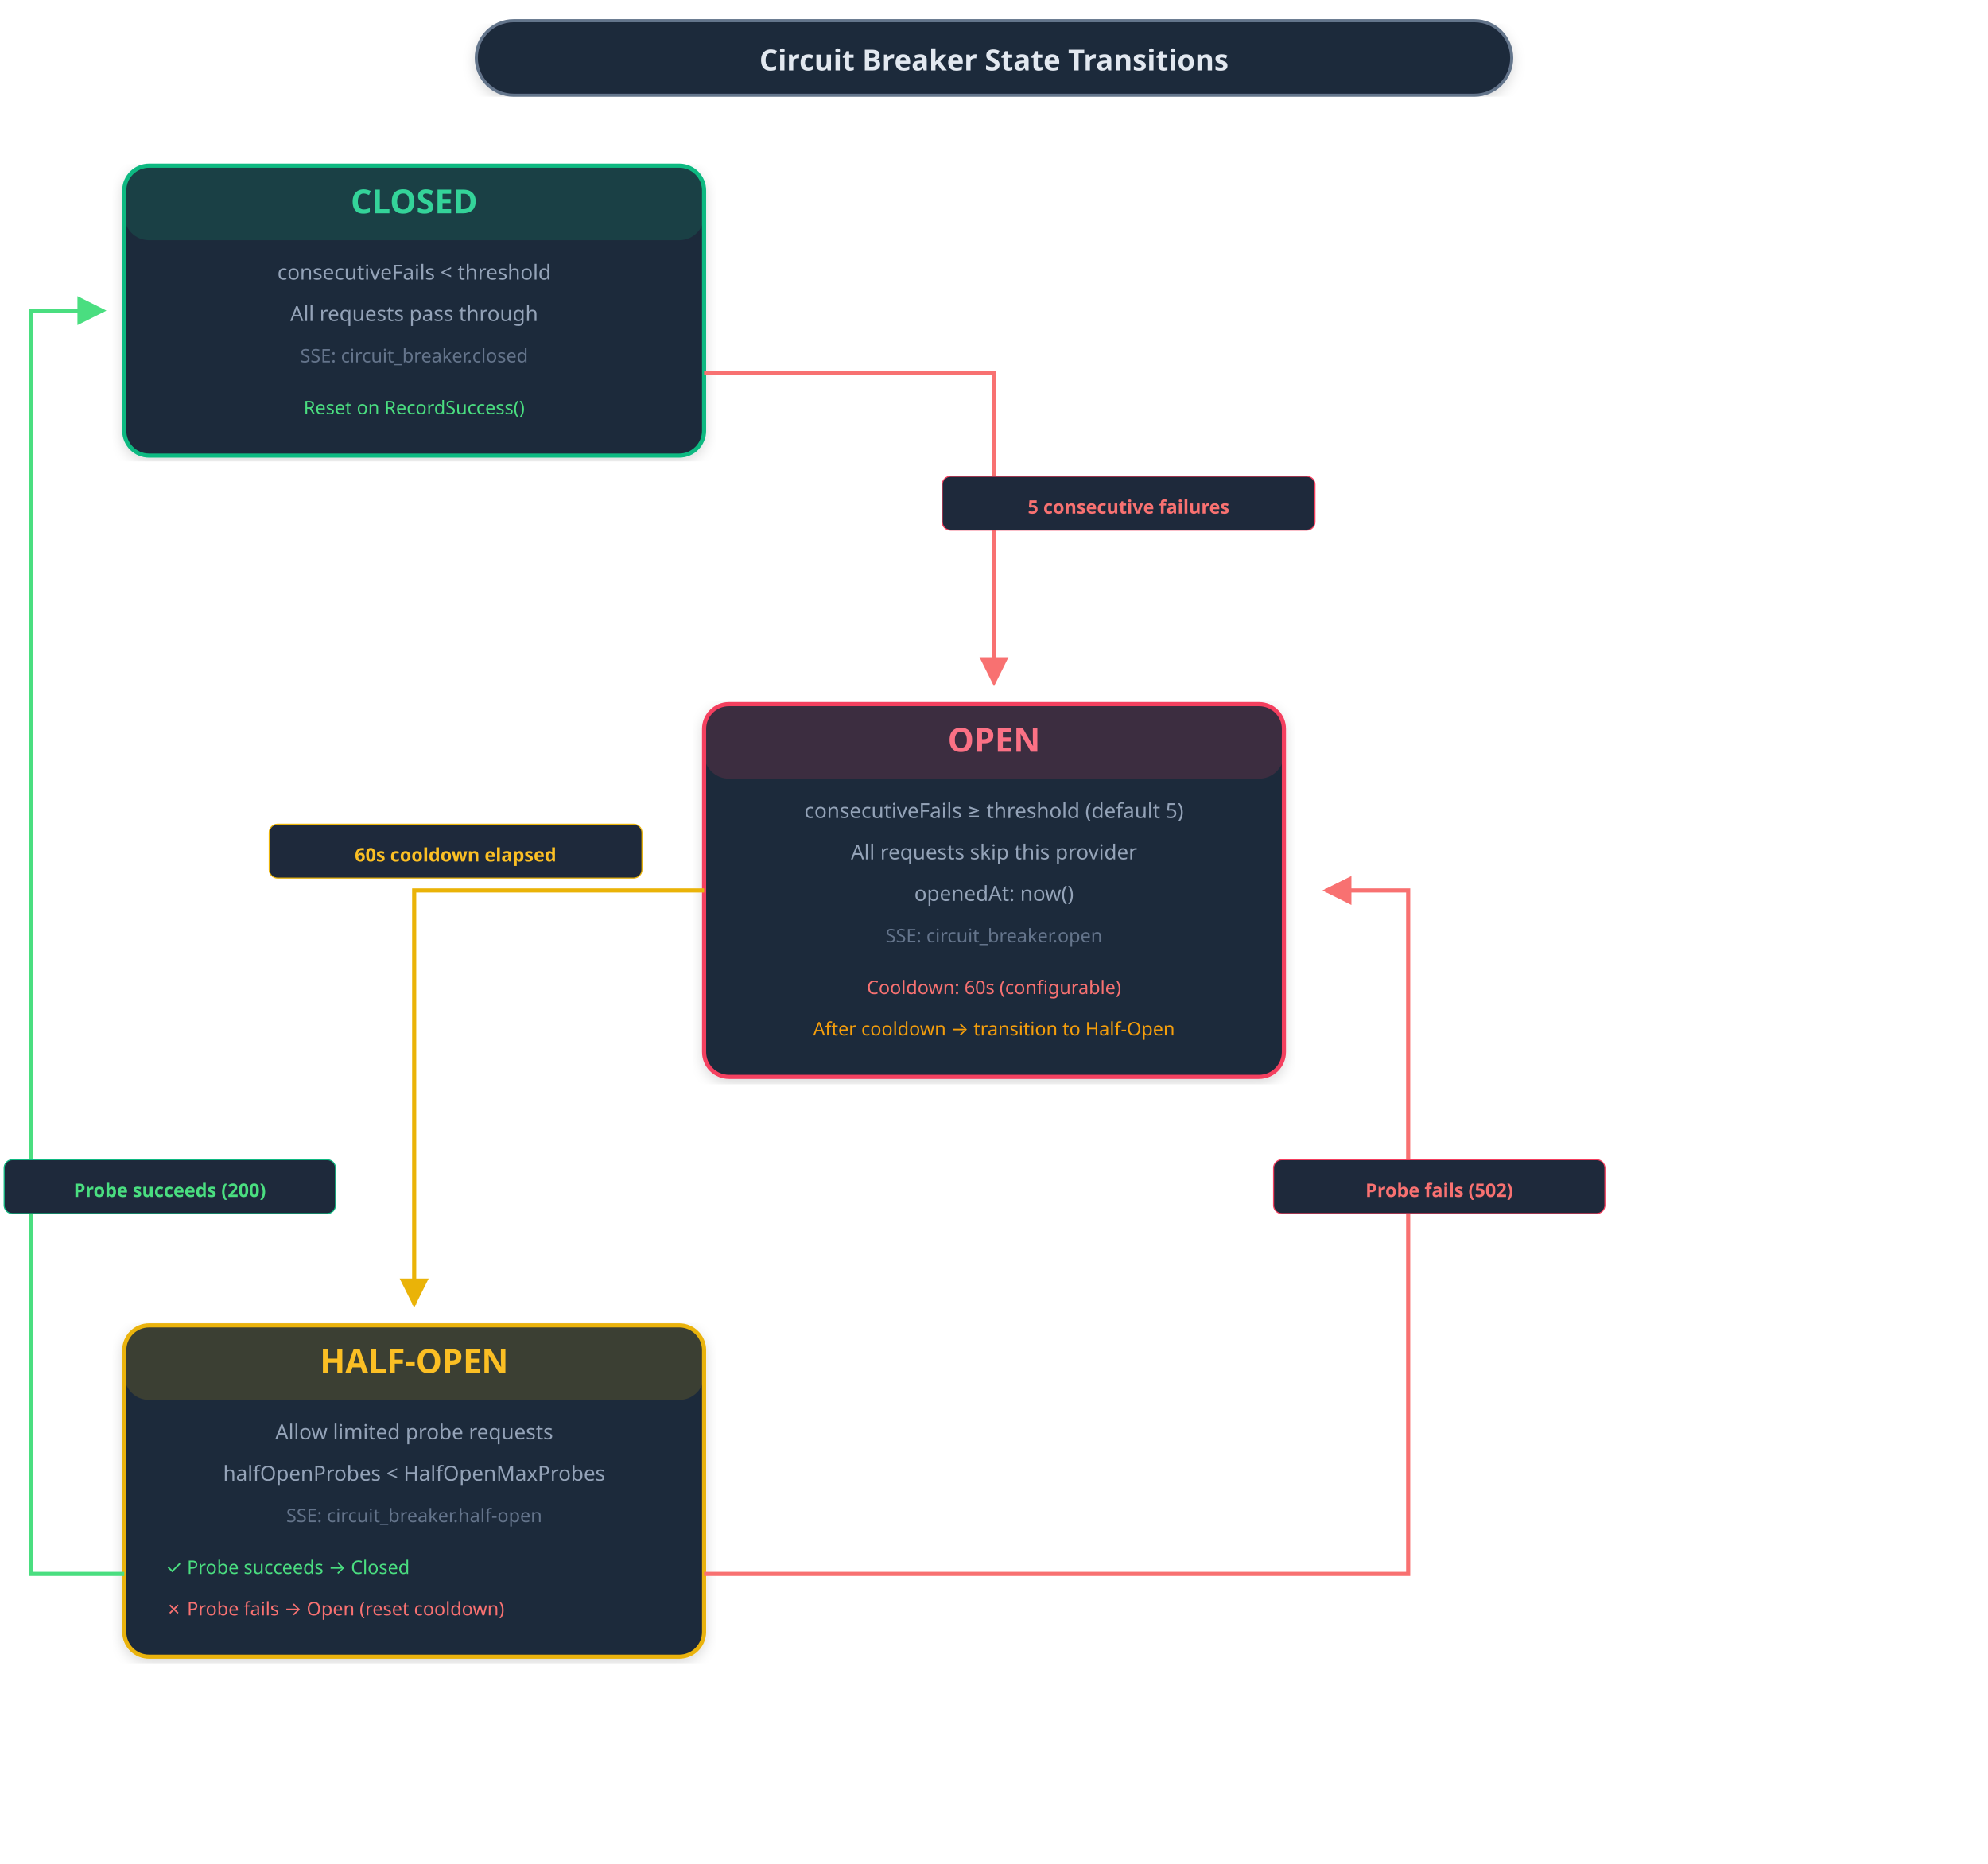
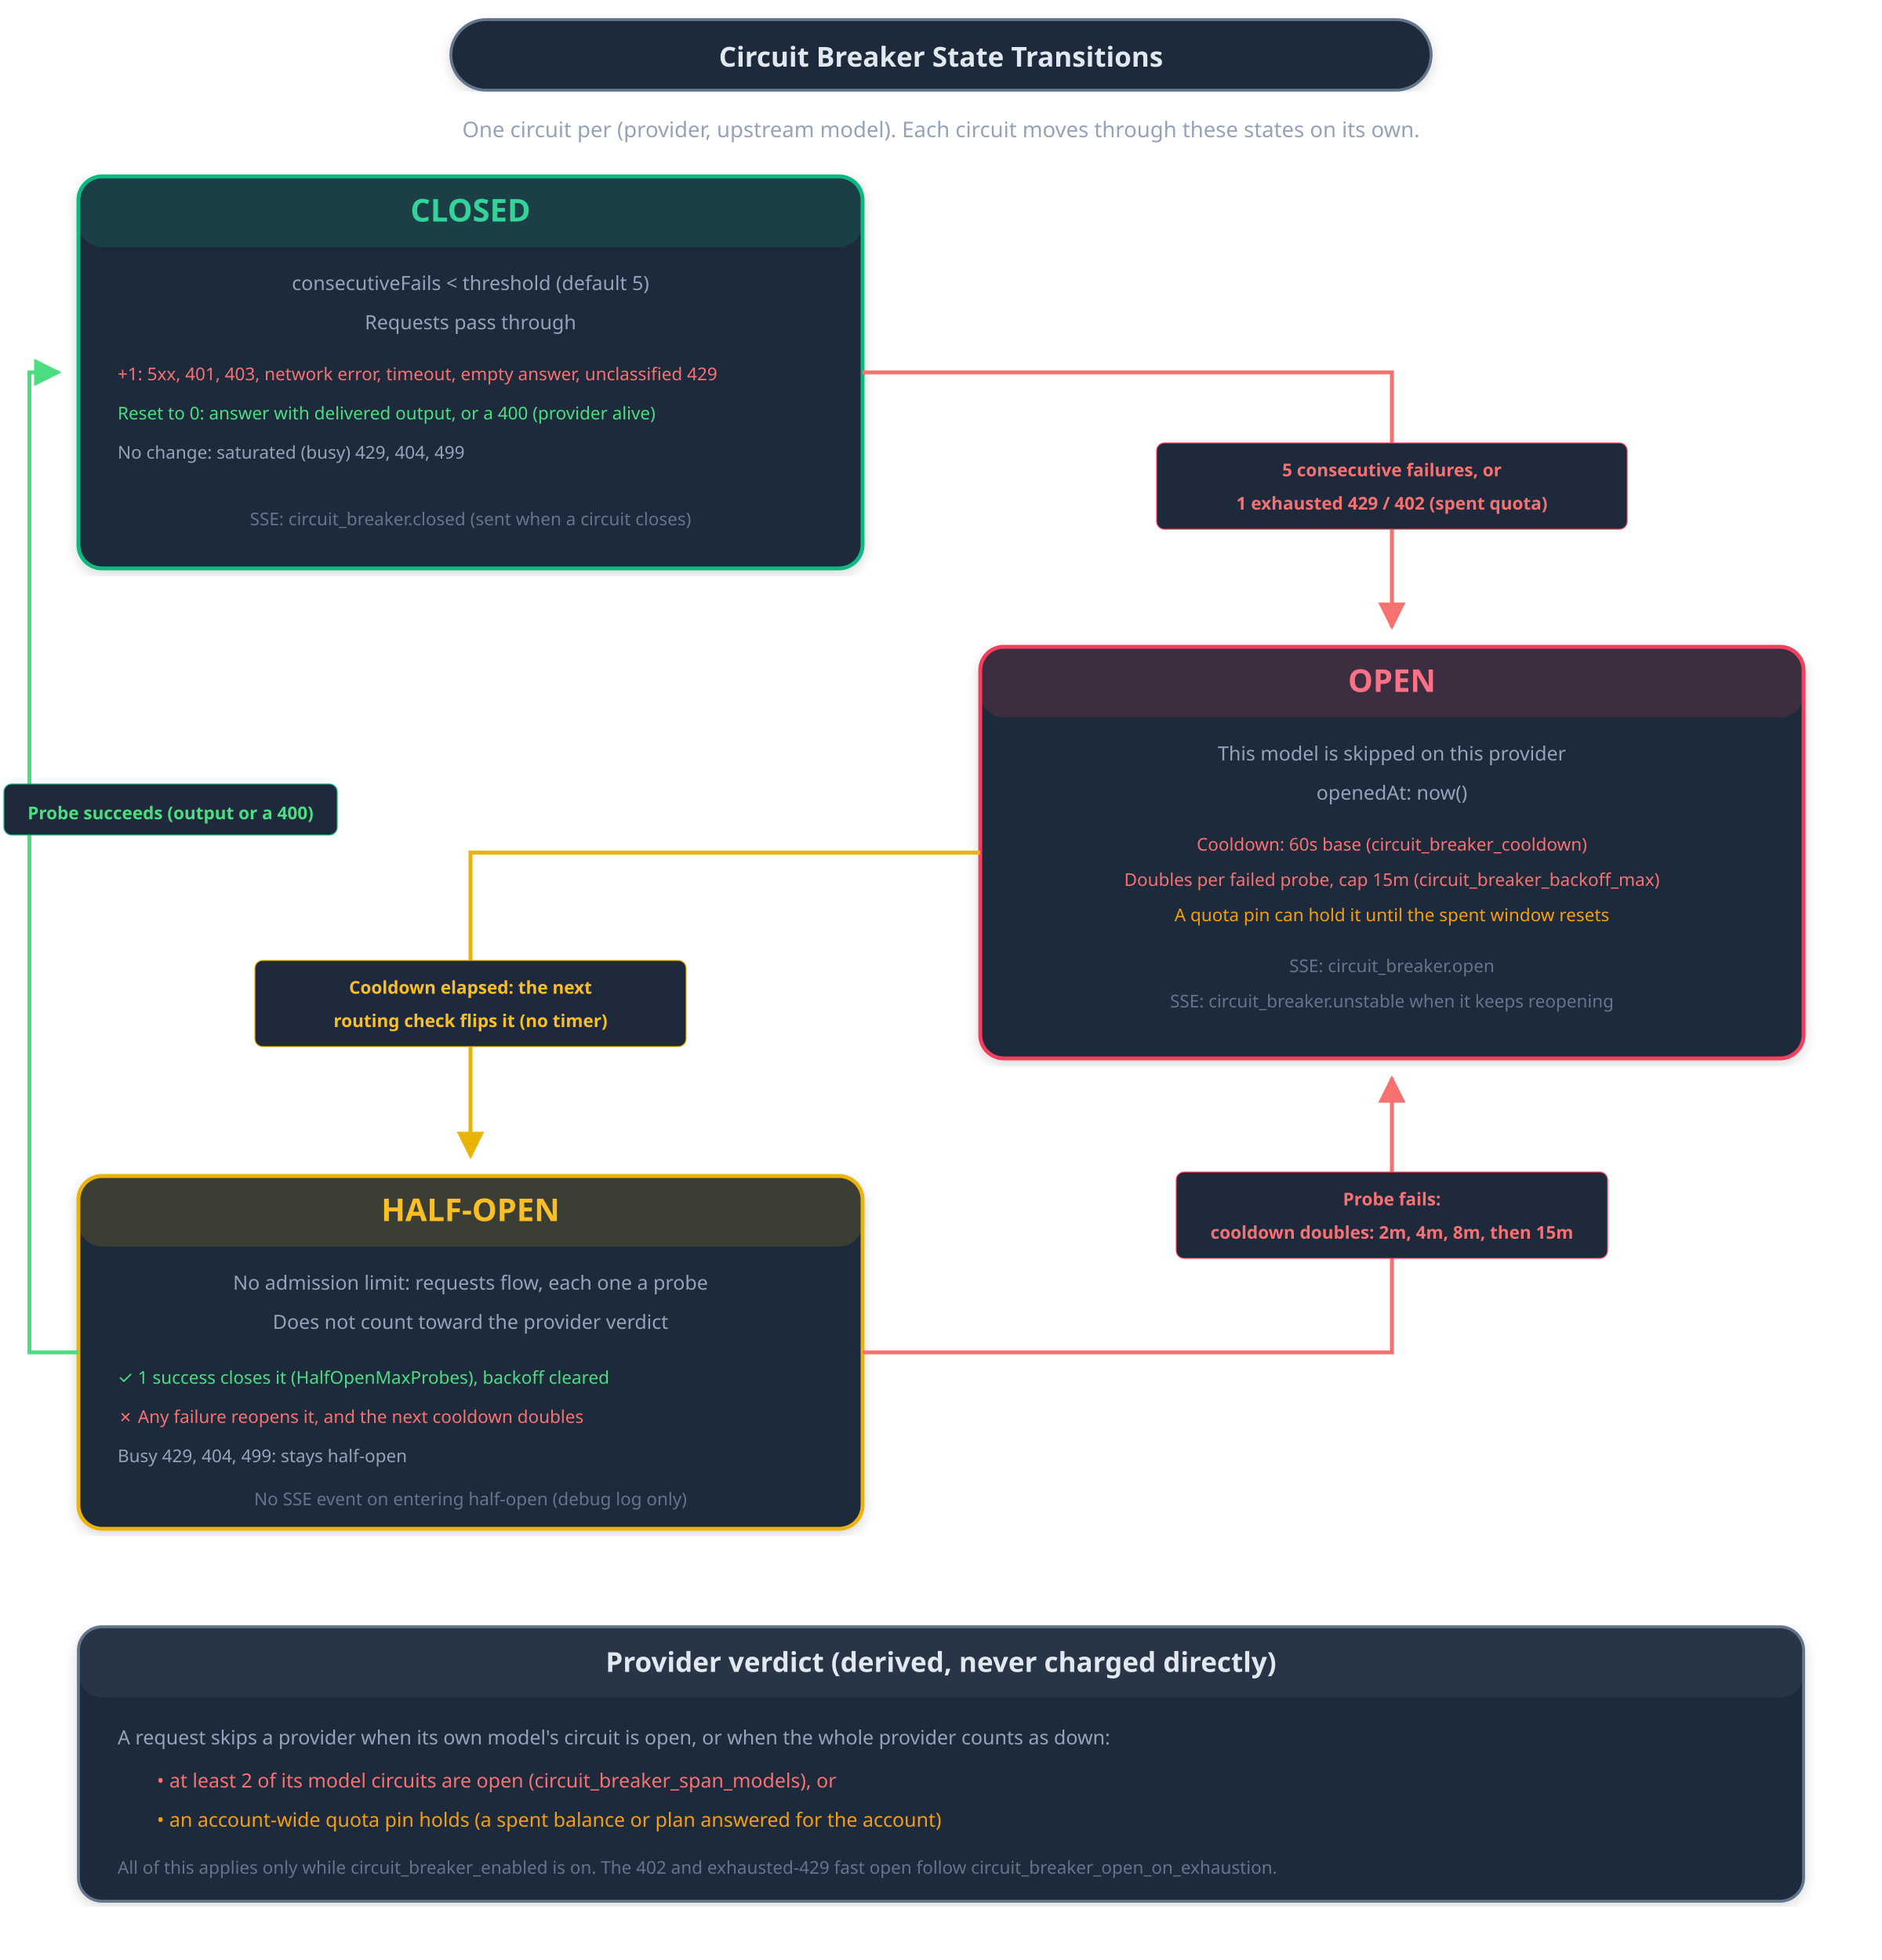
- <svg xmlns="http://www.w3.org/2000/svg" viewBox="0 0 960 900" font-family="'Segoe UI', system-ui, -apple-system, sans-serif">
+ <svg xmlns="http://www.w3.org/2000/svg" viewBox="0 0 960 1000" font-family="'Segoe UI', system-ui, -apple-system, sans-serif">
  <defs>
    <marker id="arr" viewBox="0 0 10 10" refX="9" refY="5" markerWidth="7" markerHeight="7" orient="auto-start-reverse">
      <path d="M 0 0 L 10 5 L 0 10 z" fill="#94a3b8" />
    </marker>
    <marker id="arr-red" viewBox="0 0 10 10" refX="9" refY="5" markerWidth="7" markerHeight="7" orient="auto-start-reverse">
      <path d="M 0 0 L 10 5 L 0 10 z" fill="#f87171" />
    </marker>
    <marker id="arr-grn" viewBox="0 0 10 10" refX="9" refY="5" markerWidth="7" markerHeight="7" orient="auto-start-reverse">
      <path d="M 0 0 L 10 5 L 0 10 z" fill="#4ade80" />
    </marker>
    <marker id="arr-yel" viewBox="0 0 10 10" refX="9" refY="5" markerWidth="7" markerHeight="7" orient="auto-start-reverse">
      <path d="M 0 0 L 10 5 L 0 10 z" fill="#eab308" />
    </marker>
    <filter id="shadow" x="-2%" y="-2%" width="104%" height="104%">
      <feDropShadow dx="0" dy="2" stdDeviation="3" flood-opacity="0.15" />
    </filter>
  </defs>
  <rect x="230" y="10" width="500" height="36" rx="18" fill="#1e293b" stroke="#64748b" stroke-width="1.5" filter="url(#shadow)" />
  <text x="480" y="34" text-anchor="middle" fill="#e2e8f0" font-size="14" font-weight="700">Circuit Breaker State Transitions</text>
-   <rect x="60" y="80" width="280" height="140" rx="12" fill="#1e293b" stroke="#10b981" stroke-width="2" filter="url(#shadow)" />
-   <rect x="60" y="80" width="280" height="36" rx="12" fill="#10b981" opacity="0.15" />
-   <text x="200" y="103" text-anchor="middle" fill="#34d399" font-size="16" font-weight="700">CLOSED</text>
-   <text x="200" y="135" text-anchor="middle" fill="#94a3b8" font-size="10">consecutiveFails &lt; threshold</text>
-   <text x="200" y="155" text-anchor="middle" fill="#94a3b8" font-size="10">All requests pass through</text>
-   <text x="200" y="175" text-anchor="middle" fill="#64748b" font-size="9">SSE: circuit_breaker.closed</text>
-   <text x="200" y="200" text-anchor="middle" fill="#4ade80" font-size="9">Reset on RecordSuccess()</text>
-   <rect x="340" y="340" width="280" height="180" rx="12" fill="#1e293b" stroke="#f43f5e" stroke-width="2" filter="url(#shadow)" />
-   <rect x="340" y="340" width="280" height="36" rx="12" fill="#f43f5e" opacity="0.15" />
-   <text x="480" y="363" text-anchor="middle" fill="#fb7185" font-size="16" font-weight="700">OPEN</text>
-   <text x="480" y="395" text-anchor="middle" fill="#94a3b8" font-size="10">consecutiveFails ≥ threshold (default 5)</text>
-   <text x="480" y="415" text-anchor="middle" fill="#94a3b8" font-size="10">All requests skip this provider</text>
-   <text x="480" y="435" text-anchor="middle" fill="#94a3b8" font-size="10">openedAt: now()</text>
-   <text x="480" y="455" text-anchor="middle" fill="#64748b" font-size="9">SSE: circuit_breaker.open</text>
-   <text x="480" y="480" text-anchor="middle" fill="#f87171" font-size="9">Cooldown: 60s (configurable)</text>
-   <text x="480" y="500" text-anchor="middle" fill="#f59e0b" font-size="9">After cooldown → transition to Half-Open</text>
-   <rect x="60" y="640" width="280" height="160" rx="12" fill="#1e293b" stroke="#eab308" stroke-width="2" filter="url(#shadow)" />
-   <rect x="60" y="640" width="280" height="36" rx="12" fill="#eab308" opacity="0.15" />
-   <text x="200" y="663" text-anchor="middle" fill="#fbbf24" font-size="16" font-weight="700">HALF-OPEN</text>
-   <text x="200" y="695" text-anchor="middle" fill="#94a3b8" font-size="10">Allow limited probe requests</text>
-   <text x="200" y="715" text-anchor="middle" fill="#94a3b8" font-size="10">halfOpenProbes &lt; HalfOpenMaxProbes</text>
-   <text x="200" y="735" text-anchor="middle" fill="#64748b" font-size="9">SSE: circuit_breaker.half-open</text>
-   <text x="80" y="760" fill="#4ade80" font-size="9">✓ Probe succeeds → Closed</text>
-   <text x="80" y="780" fill="#f87171" font-size="9">✗ Probe fails → Open (reset cooldown)</text>
-   <path d="M 340 180 L 480 180 L 480 330" fill="none" stroke="#f87171" stroke-width="2" marker-end="url(#arr-red)" />
-   <rect x="455" y="230" width="180" height="26" rx="4" fill="#1e293b" stroke="#f43f5e" stroke-width="0.5" />
-   <text x="545" y="248" text-anchor="middle" fill="#f87171" font-size="9" font-weight="600">5 consecutive failures</text>
-   <path d="M 340 430 L 200 430 L 200 630" fill="none" stroke="#eab308" stroke-width="2" marker-end="url(#arr-yel)" />
-   <rect x="130" y="398" width="180" height="26" rx="4" fill="#1e293b" stroke="#eab308" stroke-width="0.5" />
-   <text x="220" y="416" text-anchor="middle" fill="#fbbf24" font-size="9" font-weight="600">60s cooldown elapsed</text>
-   <path d="M 60 760 L 15 760 L 15 150 L 50 150" fill="none" stroke="#4ade80" stroke-width="2" marker-end="url(#arr-grn)" />
-   <rect x="2" y="560" width="160" height="26" rx="4" fill="#1e293b" stroke="#10b981" stroke-width="0.5" />
-   <text x="82" y="578" text-anchor="middle" fill="#4ade80" font-size="9" font-weight="600">Probe succeeds (200)</text>
-   <path d="M 340 760 L 680 760 L 680 430 L 640 430" fill="none" stroke="#f87171" stroke-width="2" marker-end="url(#arr-red)" />
-   <rect x="615" y="560" width="160" height="26" rx="4" fill="#1e293b" stroke="#f43f5e" stroke-width="0.5" />
-   <text x="695" y="578" text-anchor="middle" fill="#f87171" font-size="9" font-weight="600">Probe fails (502)</text>
+   <text x="480" y="70" text-anchor="middle" fill="#94a3b8" font-size="11">One circuit per (provider, upstream model). Each circuit moves through these states on its own.</text>
+   <rect x="40" y="90" width="400" height="200" rx="12" fill="#1e293b" stroke="#10b981" stroke-width="2" filter="url(#shadow)" />
+   <rect x="40" y="90" width="400" height="36" rx="12" fill="#10b981" opacity="0.15" />
+   <text x="240" y="113" text-anchor="middle" fill="#34d399" font-size="16" font-weight="700">CLOSED</text>
+   <text x="240" y="148" text-anchor="middle" fill="#94a3b8" font-size="10">consecutiveFails &lt; threshold (default 5)</text>
+   <text x="240" y="168" text-anchor="middle" fill="#94a3b8" font-size="10">Requests pass through</text>
+   <text x="60" y="194" fill="#f87171" font-size="9">+1: 5xx, 401, 403, network error, timeout, empty answer, unclassified 429</text>
+   <text x="60" y="214" fill="#4ade80" font-size="9">Reset to 0: answer with delivered output, or a 400 (provider alive)</text>
+   <text x="60" y="234" fill="#94a3b8" font-size="9">No change: saturated (busy) 429, 404, 499</text>
+   <text x="240" y="268" text-anchor="middle" fill="#64748b" font-size="9">SSE: circuit_breaker.closed (sent when a circuit closes)</text>
+   <rect x="500" y="330" width="420" height="210" rx="12" fill="#1e293b" stroke="#f43f5e" stroke-width="2" filter="url(#shadow)" />
+   <rect x="500" y="330" width="420" height="36" rx="12" fill="#f43f5e" opacity="0.15" />
+   <text x="710" y="353" text-anchor="middle" fill="#fb7185" font-size="16" font-weight="700">OPEN</text>
+   <text x="710" y="388" text-anchor="middle" fill="#94a3b8" font-size="10">This model is skipped on this provider</text>
+   <text x="710" y="408" text-anchor="middle" fill="#94a3b8" font-size="10">openedAt: now()</text>
+   <text x="710" y="434" text-anchor="middle" fill="#f87171" font-size="9">Cooldown: 60s base (circuit_breaker_cooldown)</text>
+   <text x="710" y="452" text-anchor="middle" fill="#f87171" font-size="9">Doubles per failed probe, cap 15m (circuit_breaker_backoff_max)</text>
+   <text x="710" y="470" text-anchor="middle" fill="#f59e0b" font-size="9">A quota pin can hold it until the spent window resets</text>
+   <text x="710" y="496" text-anchor="middle" fill="#64748b" font-size="9">SSE: circuit_breaker.open</text>
+   <text x="710" y="514" text-anchor="middle" fill="#64748b" font-size="9">SSE: circuit_breaker.unstable when it keeps reopening</text>
+   <rect x="40" y="600" width="400" height="180" rx="12" fill="#1e293b" stroke="#eab308" stroke-width="2" filter="url(#shadow)" />
+   <rect x="40" y="600" width="400" height="36" rx="12" fill="#eab308" opacity="0.15" />
+   <text x="240" y="623" text-anchor="middle" fill="#fbbf24" font-size="16" font-weight="700">HALF-OPEN</text>
+   <text x="240" y="658" text-anchor="middle" fill="#94a3b8" font-size="10">No admission limit: requests flow, each one a probe</text>
+   <text x="240" y="678" text-anchor="middle" fill="#94a3b8" font-size="10">Does not count toward the provider verdict</text>
+   <text x="60" y="706" fill="#4ade80" font-size="9">✓ 1 success closes it (HalfOpenMaxProbes), backoff cleared</text>
+   <text x="60" y="726" fill="#f87171" font-size="9">✗ Any failure reopens it, and the next cooldown doubles</text>
+   <text x="60" y="746" fill="#94a3b8" font-size="9">Busy 429, 404, 499: stays half-open</text>
+   <text x="240" y="768" text-anchor="middle" fill="#64748b" font-size="9">No SSE event on entering half-open (debug log only)</text>
+   <path d="M 440 190 L 710 190 L 710 320" fill="none" stroke="#f87171" stroke-width="2" marker-end="url(#arr-red)" />
+   <rect x="590" y="226" width="240" height="44" rx="4" fill="#1e293b" stroke="#f43f5e" stroke-width="0.5" />
+   <text x="710" y="243" text-anchor="middle" fill="#f87171" font-size="9" font-weight="600">5 consecutive failures, or</text>
+   <text x="710" y="260" text-anchor="middle" fill="#f87171" font-size="9" font-weight="600">1 exhausted 429 / 402 (spent quota)</text>
+   <path d="M 500 435 L 240 435 L 240 590" fill="none" stroke="#eab308" stroke-width="2" marker-end="url(#arr-yel)" />
+   <rect x="130" y="490" width="220" height="44" rx="4" fill="#1e293b" stroke="#eab308" stroke-width="0.5" />
+   <text x="240" y="507" text-anchor="middle" fill="#fbbf24" font-size="9" font-weight="600">Cooldown elapsed: the next</text>
+   <text x="240" y="524" text-anchor="middle" fill="#fbbf24" font-size="9" font-weight="600">routing check flips it (no timer)</text>
+   <path d="M 40 690 L 15 690 L 15 190 L 30 190" fill="none" stroke="#4ade80" stroke-width="2" marker-end="url(#arr-grn)" />
+   <rect x="2" y="400" width="170" height="26" rx="4" fill="#1e293b" stroke="#10b981" stroke-width="0.5" />
+   <text x="87" y="418" text-anchor="middle" fill="#4ade80" font-size="9" font-weight="600">Probe succeeds (output or a 400)</text>
+   <path d="M 440 690 L 710 690 L 710 550" fill="none" stroke="#f87171" stroke-width="2" marker-end="url(#arr-red)" />
+   <rect x="600" y="598" width="220" height="44" rx="4" fill="#1e293b" stroke="#f43f5e" stroke-width="0.5" />
+   <text x="710" y="615" text-anchor="middle" fill="#f87171" font-size="9" font-weight="600">Probe fails:</text>
+   <text x="710" y="632" text-anchor="middle" fill="#f87171" font-size="9" font-weight="600">cooldown doubles: 2m, 4m, 8m, then 15m</text>
+   <rect x="40" y="830" width="880" height="140" rx="12" fill="#1e293b" stroke="#64748b" stroke-width="1.5" filter="url(#shadow)" />
+   <rect x="40" y="830" width="880" height="36" rx="12" fill="#64748b" opacity="0.15" />
+   <text x="480" y="853" text-anchor="middle" fill="#e2e8f0" font-size="14" font-weight="700">Provider verdict (derived, never charged directly)</text>
+   <text x="60" y="890" fill="#94a3b8" font-size="10">A request skips a provider when its own model's circuit is open, or when the whole provider counts as down:</text>
+   <text x="80" y="912" fill="#f87171" font-size="10">• at least 2 of its model circuits are open (circuit_breaker_span_models), or</text>
+   <text x="80" y="932" fill="#f59e0b" font-size="10">• an account-wide quota pin holds (a spent balance or plan answered for the account)</text>
+   <text x="60" y="956" fill="#64748b" font-size="9">All of this applies only while circuit_breaker_enabled is on. The 402 and exhausted-429 fast open follow circuit_breaker_open_on_exhaustion.</text>
</svg>
